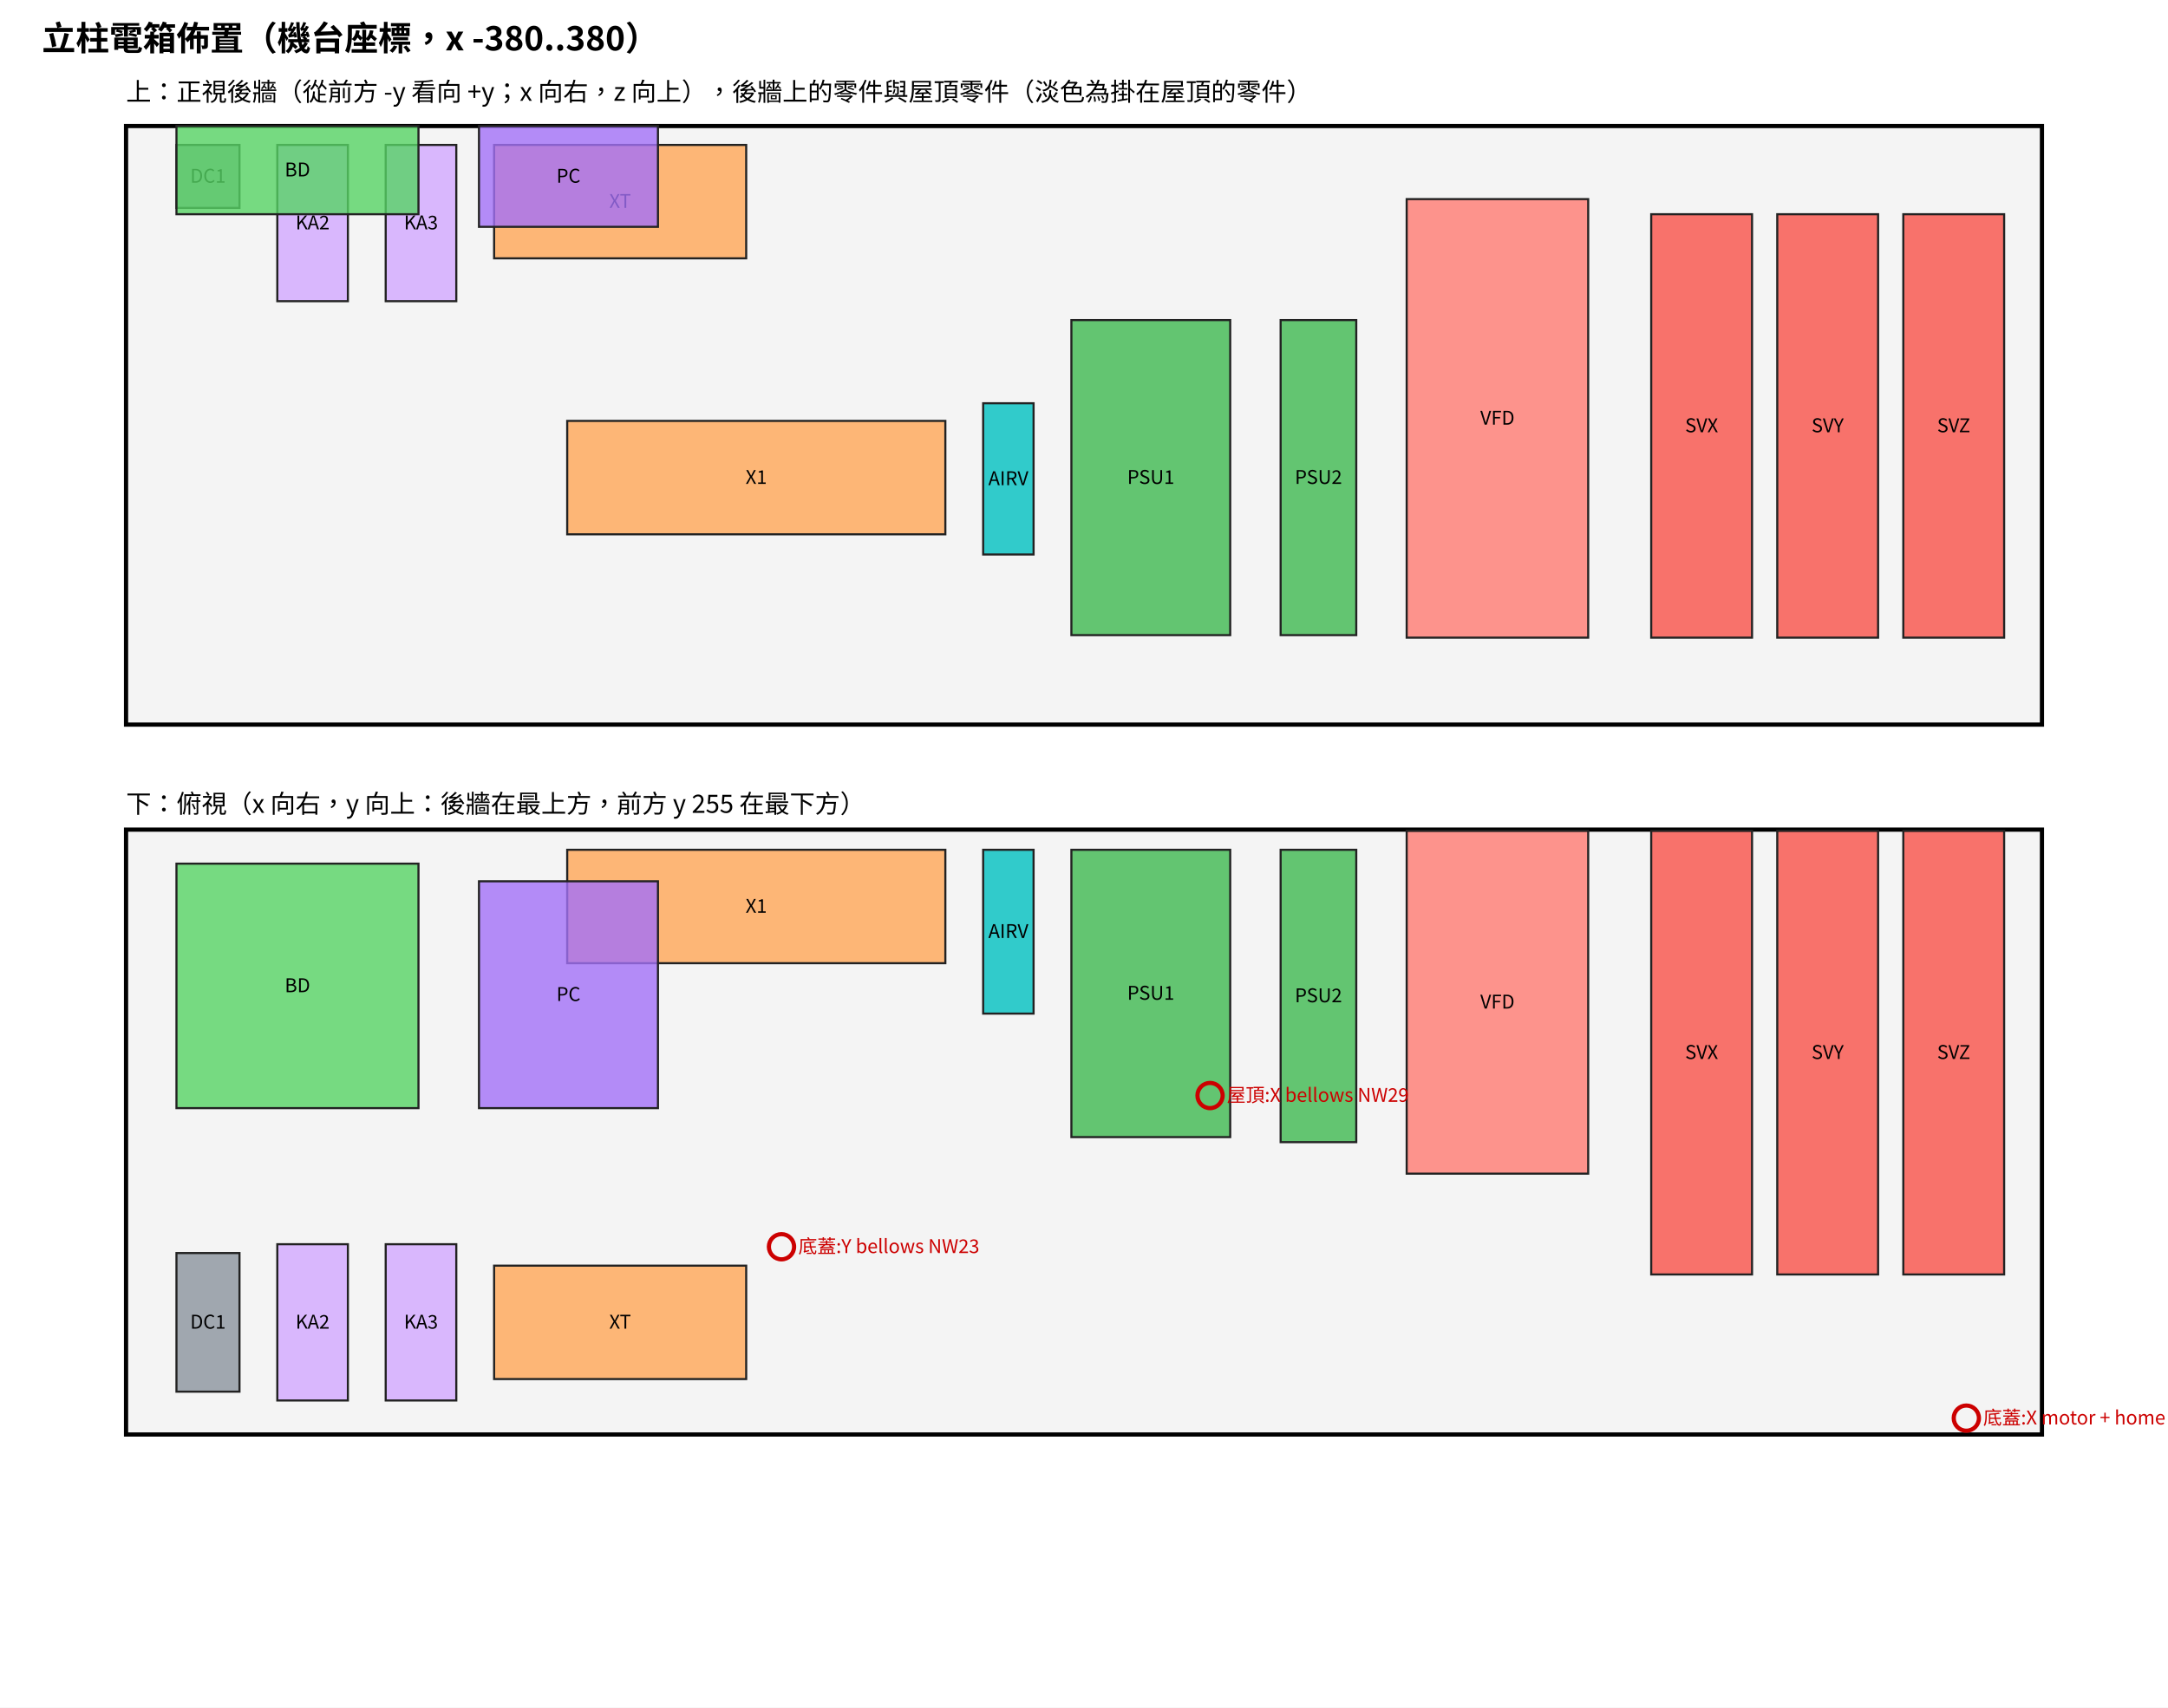
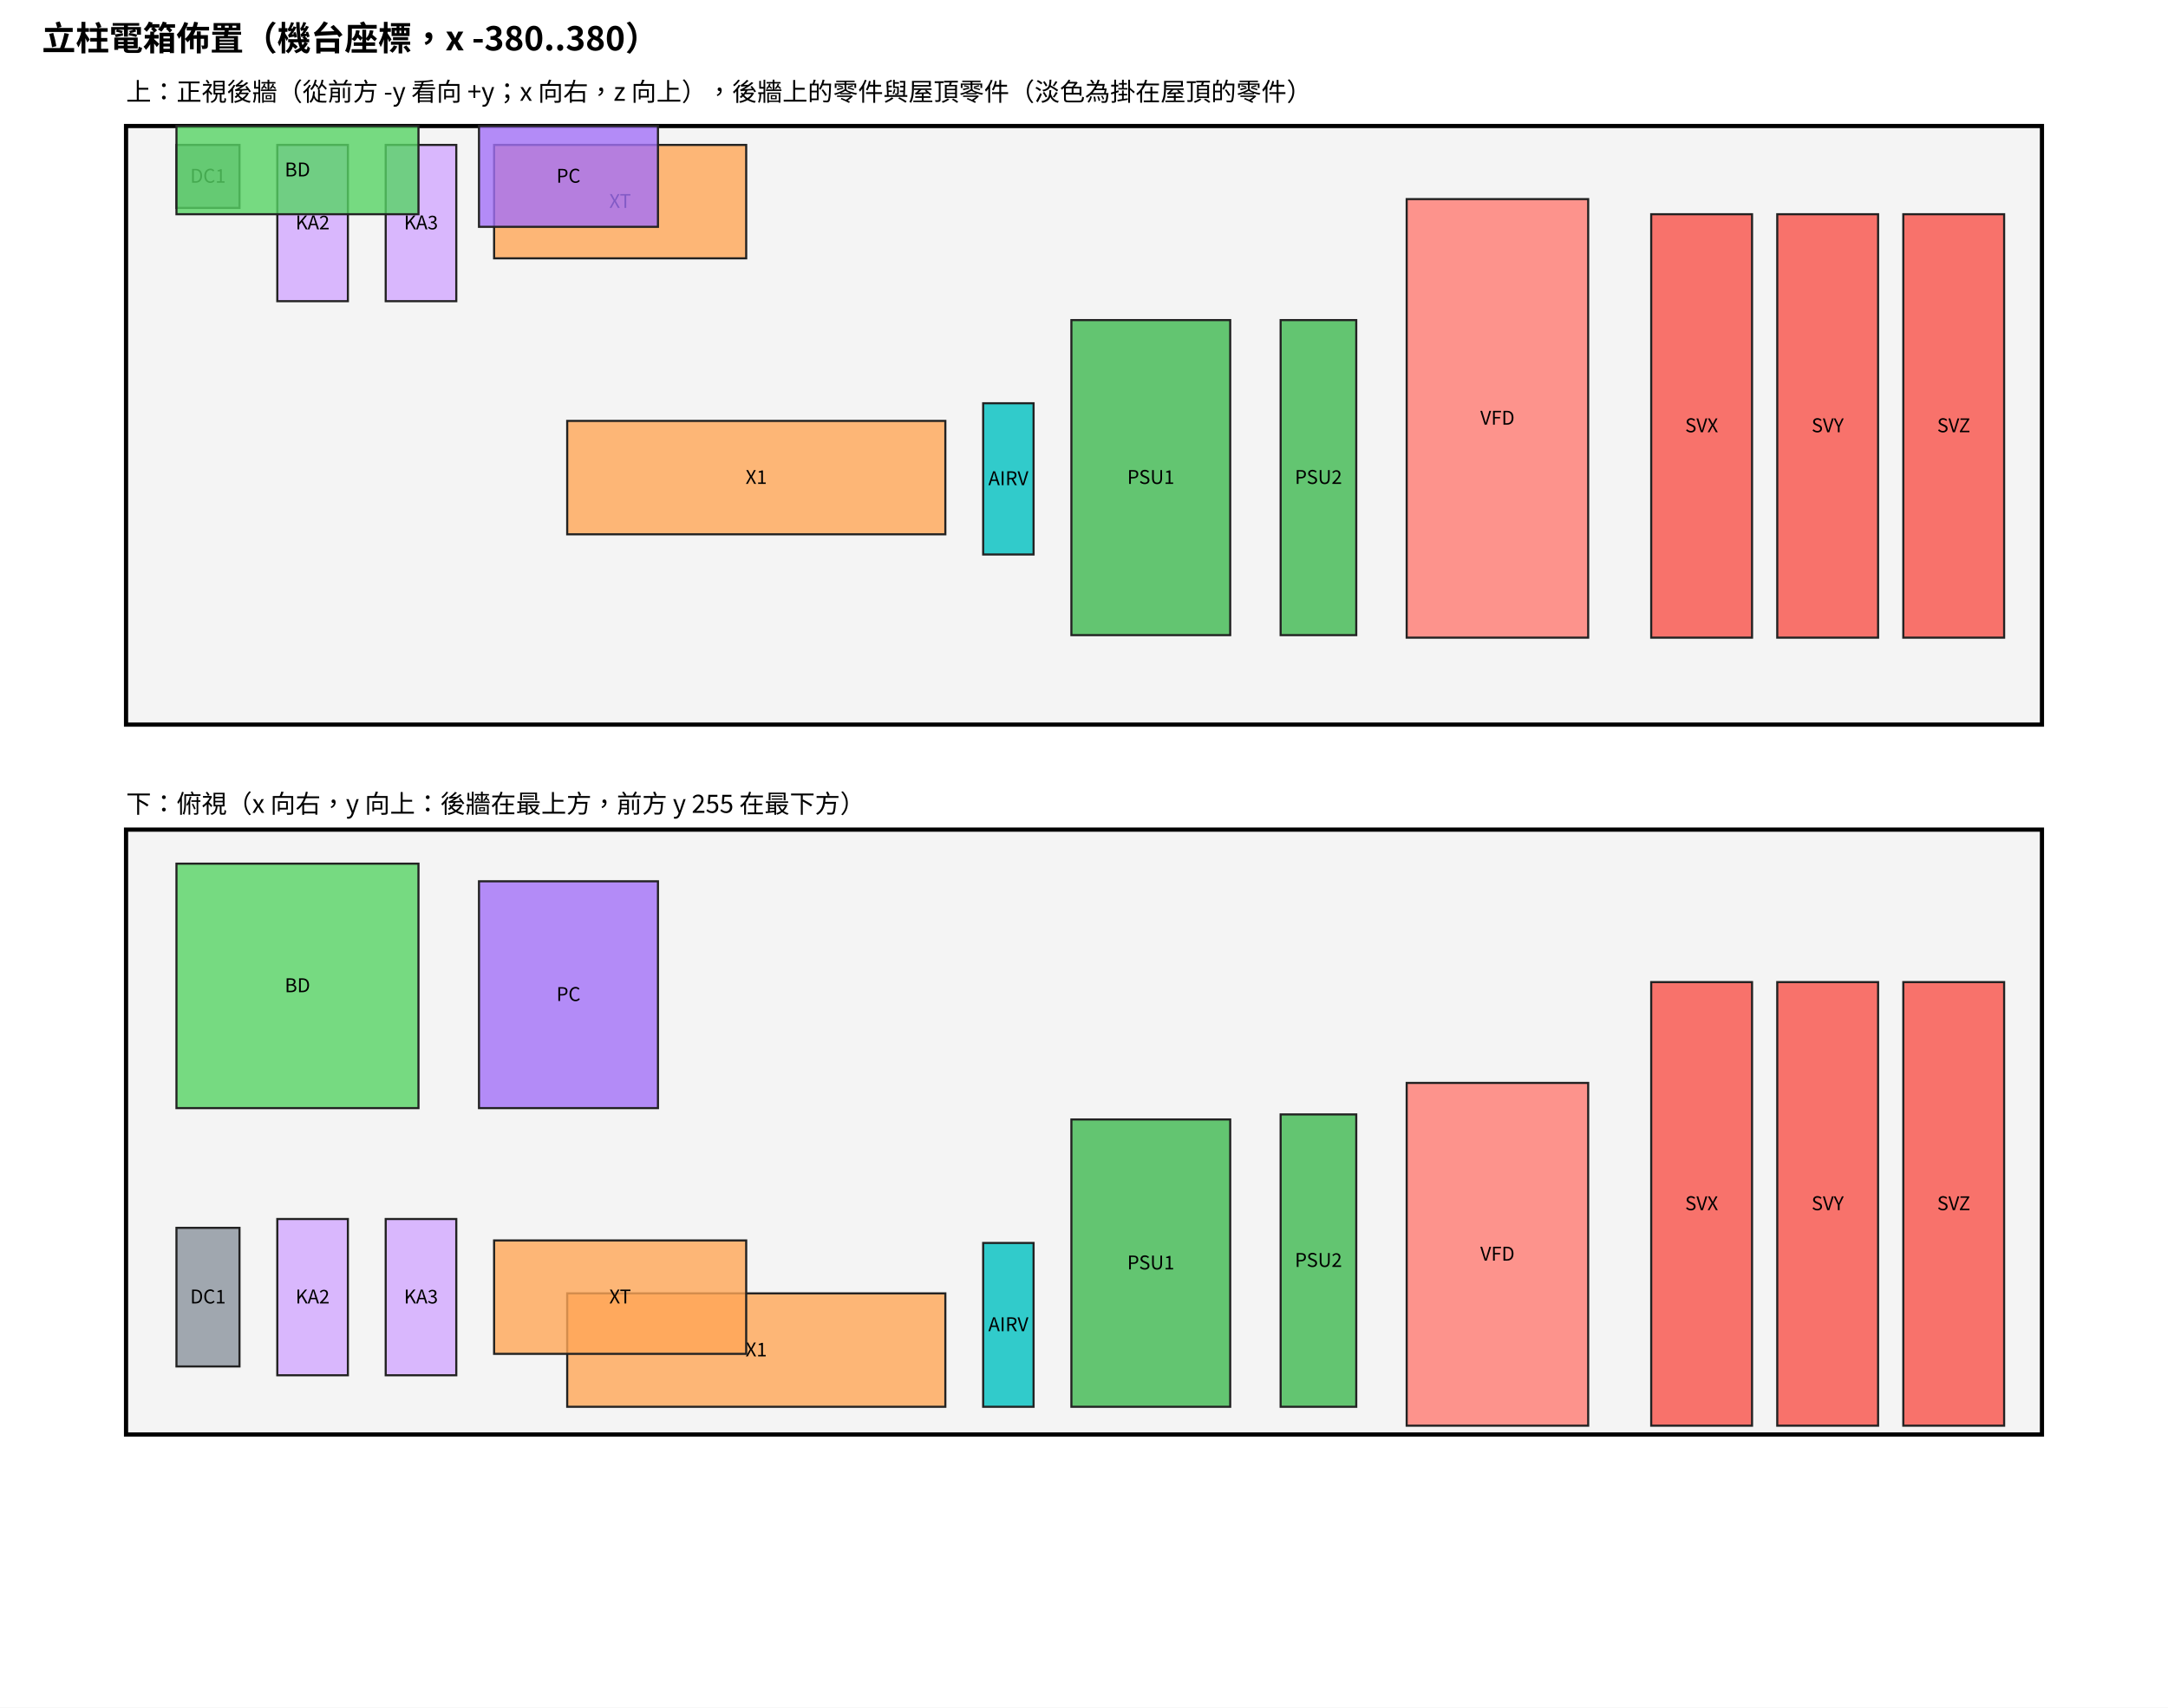
<svg xmlns="http://www.w3.org/2000/svg" width="1032" height="813" font-family="Noto Sans CJK TC, sans-serif">
  <rect width="100%" height="100%" fill="#fff" />
  <text x="20" y="24" font-size="16" font-weight="bold">立柱電箱佈置（機台座標，x -380..380）</text>
  <text x="60" y="48" font-size="12">上：正視後牆（從前方 -y 看向 +y；x 向右，z 向上），後牆上的零件與屋頂零件（淡色為掛在屋頂的零件）</text>
  <rect x="60" y="60" width="912" height="285" fill="#f4f4f4" stroke="#000" stroke-width="2" />
  <rect x="270.0" y="200.4" width="180.0" height="54.0" fill="#ffa657" fill-opacity="0.8" stroke="#222" />
  <text x="360.0" y="230.4" font-size="9" text-anchor="middle">X1</text>
  <rect x="468.0" y="192.0" width="24.0" height="72.0" fill="#00c0c0" fill-opacity="0.8" stroke="#222" />
  <text x="480.0" y="231.0" font-size="9" text-anchor="middle">AIRV</text>
  <rect x="510.0" y="152.4" width="75.6" height="150.0" fill="#3fb950" fill-opacity="0.8" stroke="#222" />
  <text x="547.8" y="230.4" font-size="9" text-anchor="middle">PSU1</text>
  <rect x="609.6" y="152.4" width="36.0" height="150.0" fill="#3fb950" fill-opacity="0.8" stroke="#222" />
  <text x="627.6" y="230.4" font-size="9" text-anchor="middle">PSU2</text>
  <rect x="669.6" y="94.8" width="86.4" height="208.8" fill="#ff7b72" fill-opacity="0.8" stroke="#222" />
  <text x="712.8" y="202.2" font-size="9" text-anchor="middle">VFD</text>
  <rect x="786.0" y="102.0" width="48.0" height="201.6" fill="#f85149" fill-opacity="0.8" stroke="#222" />
  <text x="810.0" y="205.8" font-size="9" text-anchor="middle">SVX</text>
  <rect x="846.0" y="102.0" width="48.0" height="201.6" fill="#f85149" fill-opacity="0.8" stroke="#222" />
  <text x="870.0" y="205.8" font-size="9" text-anchor="middle">SVY</text>
  <rect x="906.0" y="102.0" width="48.0" height="201.6" fill="#f85149" fill-opacity="0.8" stroke="#222" />
  <text x="930.0" y="205.8" font-size="9" text-anchor="middle">SVZ</text>
  <rect x="84.0" y="69.0" width="30.0" height="30.0" fill="#8b949e" fill-opacity="0.8" stroke="#222" />
  <text x="99.0" y="87.0" font-size="9" text-anchor="middle">DC1</text>
  <rect x="132.0" y="69.0" width="33.6" height="74.4" fill="#d2a8ff" fill-opacity="0.8" stroke="#222" />
  <text x="148.8" y="109.2" font-size="9" text-anchor="middle">KA2</text>
  <rect x="183.6" y="69.0" width="33.6" height="74.4" fill="#d2a8ff" fill-opacity="0.8" stroke="#222" />
  <text x="200.4" y="109.2" font-size="9" text-anchor="middle">KA3</text>
  <rect x="235.2" y="69.0" width="120.0" height="54.0" fill="#ffa657" fill-opacity="0.8" stroke="#222" />
  <text x="295.2" y="99.0" font-size="9" text-anchor="middle">XT</text>
  <rect x="84.0" y="60.0" width="115.2" height="42.0" fill="#56d364" fill-opacity="0.8" stroke="#222" />
  <text x="141.6" y="84.0" font-size="9" text-anchor="middle">BD</text>
  <rect x="228.0" y="60.0" width="85.2" height="48.0" fill="#a371f7" fill-opacity="0.8" stroke="#222" />
  <text x="270.6" y="87.0" font-size="9" text-anchor="middle">PC</text>
  <text x="60" y="387" font-size="12">下：俯視（x 向右，y 向上：後牆在最上方，前方 y 255 在最下方）</text>
  <rect x="60" y="395" width="912" height="288" fill="#f4f4f4" stroke="#000" stroke-width="2" />
-   <rect x="270.0" y="404.6" width="180.0" height="54.0" fill="#ffa657" fill-opacity="0.8" stroke="#222" />
-   <text x="360.0" y="434.6" font-size="9" text-anchor="middle">X1</text>
-   <rect x="468.0" y="404.6" width="24.0" height="78.0" fill="#00c0c0" fill-opacity="0.8" stroke="#222" />
-   <text x="480.0" y="446.6" font-size="9" text-anchor="middle">AIRV</text>
-   <rect x="510.0" y="404.6" width="75.6" height="136.8" fill="#3fb950" fill-opacity="0.8" stroke="#222" />
-   <text x="547.8" y="476.0" font-size="9" text-anchor="middle">PSU1</text>
-   <rect x="609.6" y="404.6" width="36.0" height="139.2" fill="#3fb950" fill-opacity="0.8" stroke="#222" />
-   <text x="627.6" y="477.2" font-size="9" text-anchor="middle">PSU2</text>
-   <rect x="669.6" y="395.6" width="86.4" height="163.2" fill="#ff7b72" fill-opacity="0.8" stroke="#222" />
-   <text x="712.8" y="480.2" font-size="9" text-anchor="middle">VFD</text>
-   <rect x="786.0" y="395.6" width="48.0" height="211.2" fill="#f85149" fill-opacity="0.8" stroke="#222" />
-   <text x="810.0" y="504.2" font-size="9" text-anchor="middle">SVX</text>
-   <rect x="846.0" y="395.6" width="48.0" height="211.2" fill="#f85149" fill-opacity="0.8" stroke="#222" />
-   <text x="870.0" y="504.2" font-size="9" text-anchor="middle">SVY</text>
-   <rect x="906.0" y="395.6" width="48.0" height="211.2" fill="#f85149" fill-opacity="0.8" stroke="#222" />
-   <text x="930.0" y="504.2" font-size="9" text-anchor="middle">SVZ</text>
-   <rect x="84.0" y="596.6" width="30.0" height="66.0" fill="#8b949e" fill-opacity="0.8" stroke="#222" />
-   <text x="99.0" y="632.6" font-size="9" text-anchor="middle">DC1</text>
-   <rect x="132.0" y="592.4" width="33.6" height="74.4" fill="#d2a8ff" fill-opacity="0.8" stroke="#222" />
-   <text x="148.8" y="632.6" font-size="9" text-anchor="middle">KA2</text>
-   <rect x="183.6" y="592.4" width="33.6" height="74.4" fill="#d2a8ff" fill-opacity="0.8" stroke="#222" />
-   <text x="200.4" y="632.6" font-size="9" text-anchor="middle">KA3</text>
-   <rect x="235.2" y="602.6" width="120.0" height="54.0" fill="#ffa657" fill-opacity="0.8" stroke="#222" />
-   <text x="295.2" y="632.6" font-size="9" text-anchor="middle">XT</text>
+   <rect x="270.0" y="615.8" width="180.0" height="54.0" fill="#ffa657" fill-opacity="0.8" stroke="#222" />
+   <text x="360.0" y="645.8" font-size="9" text-anchor="middle">X1</text>
+   <rect x="468.0" y="591.8" width="24.0" height="78.0" fill="#00c0c0" fill-opacity="0.8" stroke="#222" />
+   <text x="480.0" y="633.8" font-size="9" text-anchor="middle">AIRV</text>
+   <rect x="510.0" y="533.0" width="75.6" height="136.8" fill="#3fb950" fill-opacity="0.8" stroke="#222" />
+   <text x="547.8" y="604.4" font-size="9" text-anchor="middle">PSU1</text>
+   <rect x="609.6" y="530.6" width="36.0" height="139.2" fill="#3fb950" fill-opacity="0.8" stroke="#222" />
+   <text x="627.6" y="603.2" font-size="9" text-anchor="middle">PSU2</text>
+   <rect x="669.6" y="515.6" width="86.4" height="163.2" fill="#ff7b72" fill-opacity="0.8" stroke="#222" />
+   <text x="712.8" y="600.2" font-size="9" text-anchor="middle">VFD</text>
+   <rect x="786.0" y="467.6" width="48.0" height="211.2" fill="#f85149" fill-opacity="0.8" stroke="#222" />
+   <text x="810.0" y="576.2" font-size="9" text-anchor="middle">SVX</text>
+   <rect x="846.0" y="467.6" width="48.0" height="211.2" fill="#f85149" fill-opacity="0.8" stroke="#222" />
+   <text x="870.0" y="576.2" font-size="9" text-anchor="middle">SVY</text>
+   <rect x="906.0" y="467.6" width="48.0" height="211.2" fill="#f85149" fill-opacity="0.8" stroke="#222" />
+   <text x="930.0" y="576.2" font-size="9" text-anchor="middle">SVZ</text>
+   <rect x="84.0" y="584.6" width="30.0" height="66.0" fill="#8b949e" fill-opacity="0.8" stroke="#222" />
+   <text x="99.0" y="620.6" font-size="9" text-anchor="middle">DC1</text>
+   <rect x="132.0" y="580.4" width="33.6" height="74.4" fill="#d2a8ff" fill-opacity="0.8" stroke="#222" />
+   <text x="148.8" y="620.6" font-size="9" text-anchor="middle">KA2</text>
+   <rect x="183.6" y="580.4" width="33.6" height="74.4" fill="#d2a8ff" fill-opacity="0.8" stroke="#222" />
+   <text x="200.4" y="620.6" font-size="9" text-anchor="middle">KA3</text>
+   <rect x="235.2" y="590.6" width="120.0" height="54.0" fill="#ffa657" fill-opacity="0.8" stroke="#222" />
+   <text x="295.2" y="620.6" font-size="9" text-anchor="middle">XT</text>
  <rect x="84.0" y="411.2" width="115.2" height="116.4" fill="#56d364" fill-opacity="0.8" stroke="#222" />
  <text x="141.6" y="472.4" font-size="9" text-anchor="middle">BD</text>
  <rect x="228.0" y="419.6" width="85.2" height="108.0" fill="#a371f7" fill-opacity="0.8" stroke="#222" />
  <text x="270.6" y="476.6" font-size="9" text-anchor="middle">PC</text>
-   <circle cx="372.0" cy="593.6" r="6" fill="none" stroke="#c00" stroke-width="2" />
-   <text x="380.0" y="596.6" font-size="9" fill="#c00">底蓋:Y bellows NW23</text>
-   <circle cx="936.0" cy="675.2" r="6" fill="none" stroke="#c00" stroke-width="2" />
-   <text x="944.0" y="678.2" font-size="9" fill="#c00">底蓋:X motor + home</text>
-   <circle cx="576.0" cy="521.6" r="6" fill="none" stroke="#c00" stroke-width="2" />
-   <text x="584.0" y="524.6" font-size="9" fill="#c00">屋頂:X bellows NW29</text>
</svg>
